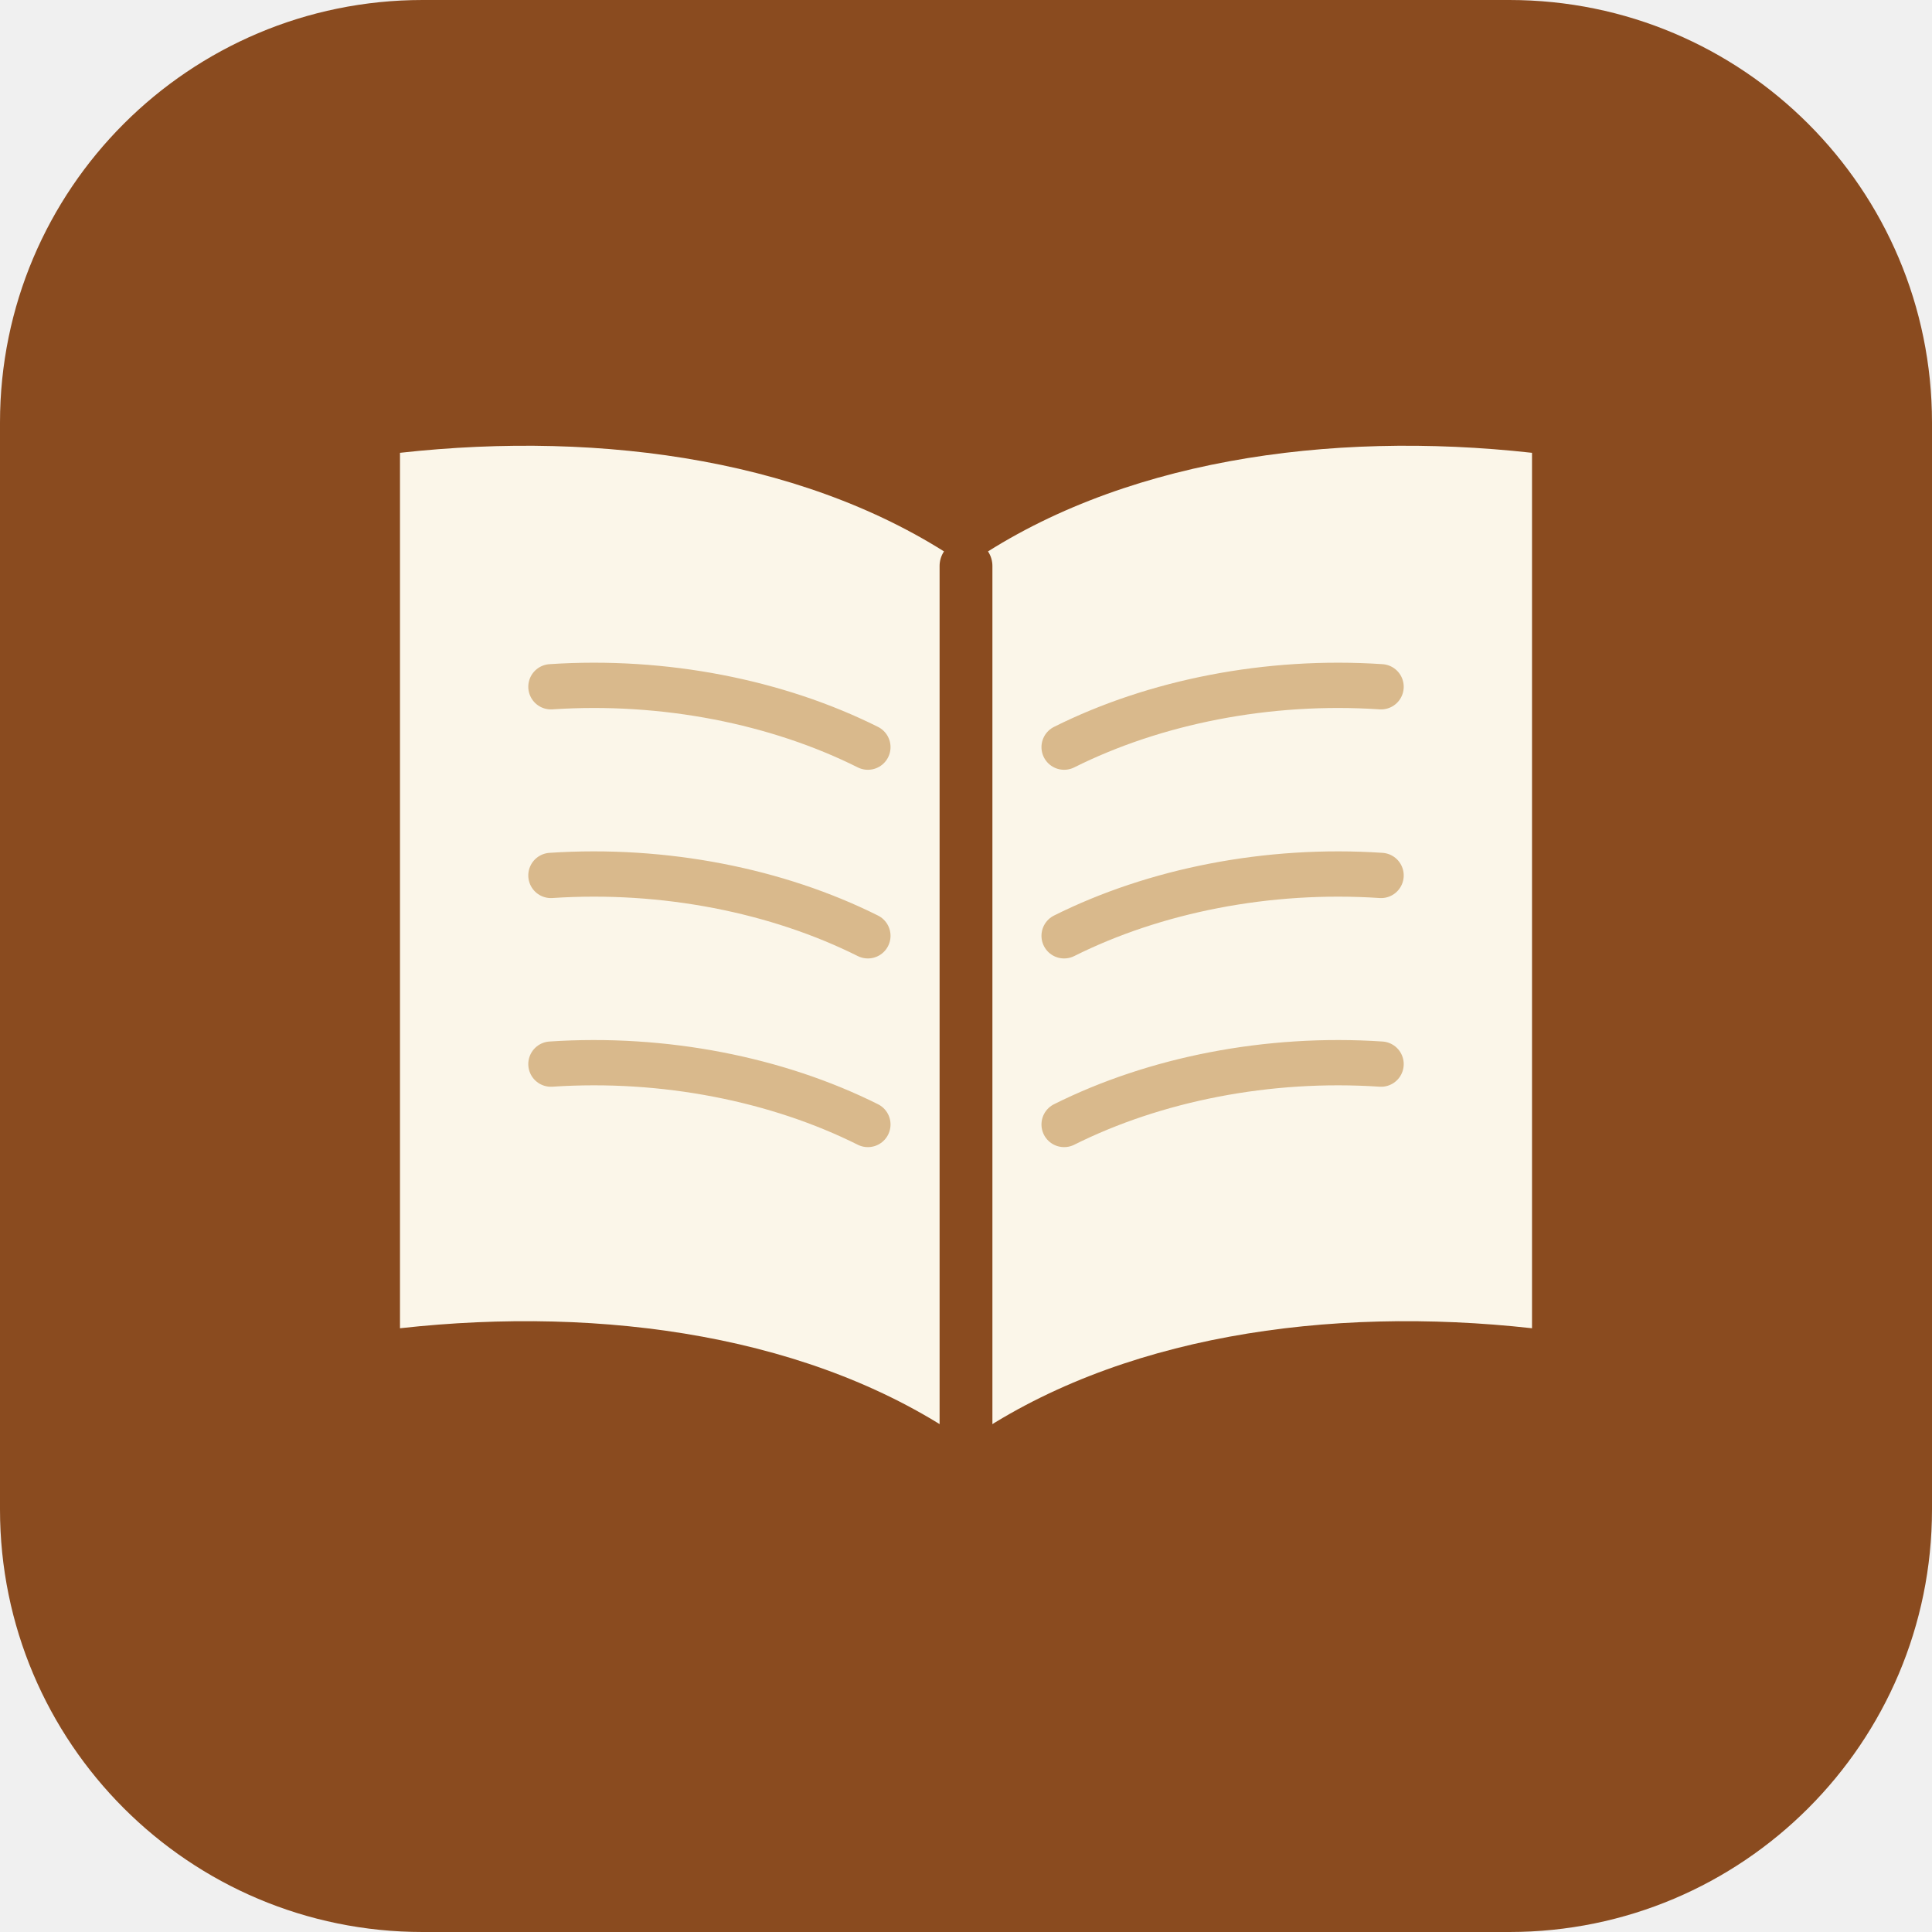
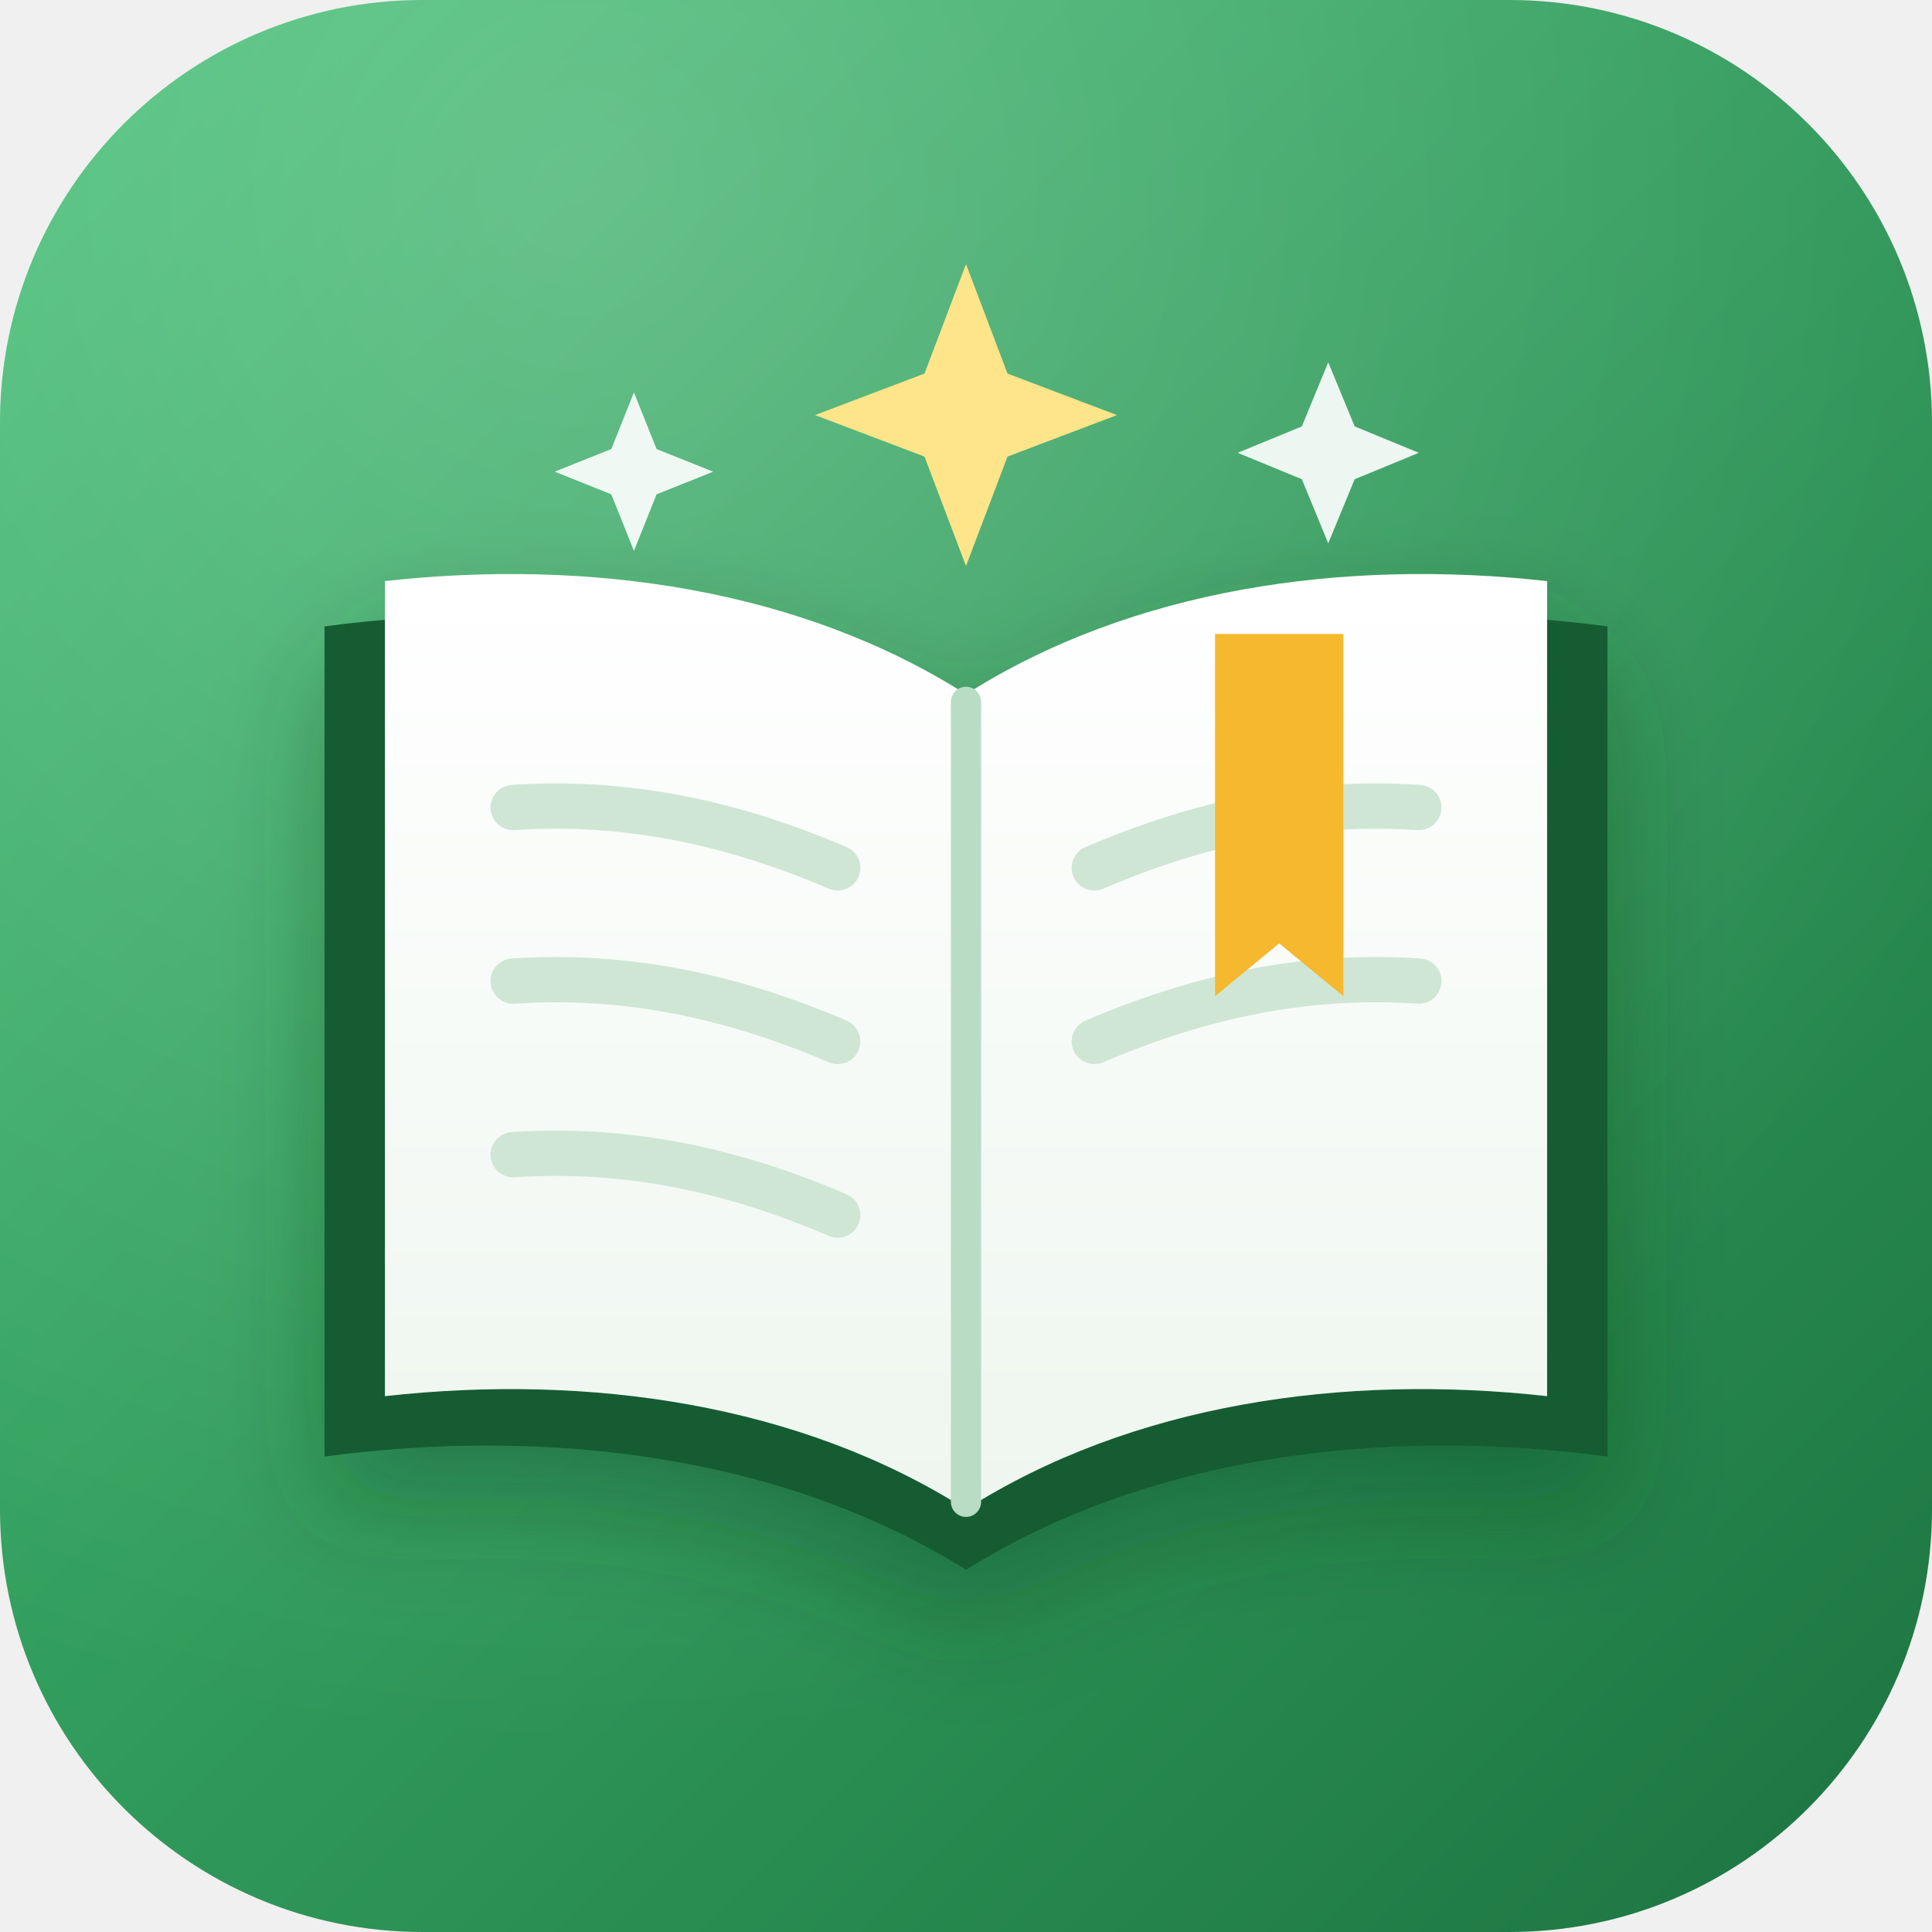
<svg xmlns="http://www.w3.org/2000/svg" viewBox="0 0 512 512">
-   <rect width="512" height="512" rx="112" fill="#8a4b1f" />
-   <path d="M256 150c-40-28-96-36-150-30v232c54-6 110 2 150 30 40-28 96-36 150-30V120c-54-6-110 2-150 30z" fill="#fbf6e9" />
-   <path d="M256 150v232" stroke="#8a4b1f" stroke-width="14" stroke-linecap="round" />
-   <path d="M146 182c30-2 60 4 84 16M146 232c30-2 60 4 84 16M146 282c30-2 60 4 84 16M366 182c-30-2-60 4-84 16M366 232c-30-2-60 4-84 16M366 282c-30-2-60 4-84 16" stroke="#d9b98c" stroke-width="12" stroke-linecap="round" fill="none" />
+   <defs>
+     <linearGradient id="bg" x1="0" y1="0" x2="1" y2="1">
+       <stop offset="0" stop-color="#43c074" />
+       <stop offset="1" stop-color="#1c7340" />
+     </linearGradient>
+     <linearGradient id="page" x1="0" y1="0" x2="0" y2="1">
+       <stop offset="0" stop-color="#ffffff" />
+       <stop offset="1" stop-color="#eef6ef" />
+     </linearGradient>
+     <radialGradient id="glow" cx="0.3" cy="0.1" r="0.8">
+       <stop offset="0" stop-color="#ffffff" stop-opacity="0.22" />
+       <stop offset="1" stop-color="#ffffff" stop-opacity="0" />
+     </radialGradient>
+     <filter id="shadow" x="-20%" y="-20%" width="140%" height="150%">
+       <feDropShadow dx="0" dy="14" stdDeviation="14" flood-color="#0b3d20" flood-opacity="0.35" />
+     </filter>
+   </defs>
+   <rect width="512" height="512" rx="112" fill="url(#bg)" />
+   <rect width="512" height="512" rx="112" fill="url(#glow)" />
+   <g filter="url(#shadow)">
+     <path d="M256 196c-48-30-110-38-170-30v220c60-8 122 0 170 30 48-30 110-38 170-30V166c-60-8-122 0-170 30z" fill="#145c30" />
+     <path d="M256 184c-44-28-100-36-154-30v216c54-6 110 2 154 30 44-28 100-36 154-30V154c-54-6-110 2-154 30z" fill="url(#page)" />
+   </g>
+   <path d="M256 186v212" stroke="#b9dcc4" stroke-width="8" stroke-linecap="round" />
+   <path d="M136 214c30-2 58 4 86 16M136 260c30-2 58 4 86 16M136 306c30-2 58 4 86 16M376 214c-30-2-58 4-86 16M376 260c-30-2-58 4-86 16" stroke="#cfe6d5" stroke-width="12" stroke-linecap="round" fill="none" />
+   <path d="M322 168h34v96l-17-14-17 14z" fill="#f5b82e" />
+   <path d="M256 70l11 29 29 11-29 11-11 29-11-29-29-11 29-11z" fill="#ffe58a" />
+   <path d="M168 104l6 15 15 6-15 6-6 15-6-15-15-6 15-6z" fill="#ffffff" opacity="0.9" />
+   <path d="M352 96l7 17 17 7-17 7-7 17-7-17-17-7 17-7z" fill="#ffffff" opacity="0.9" />
</svg>
